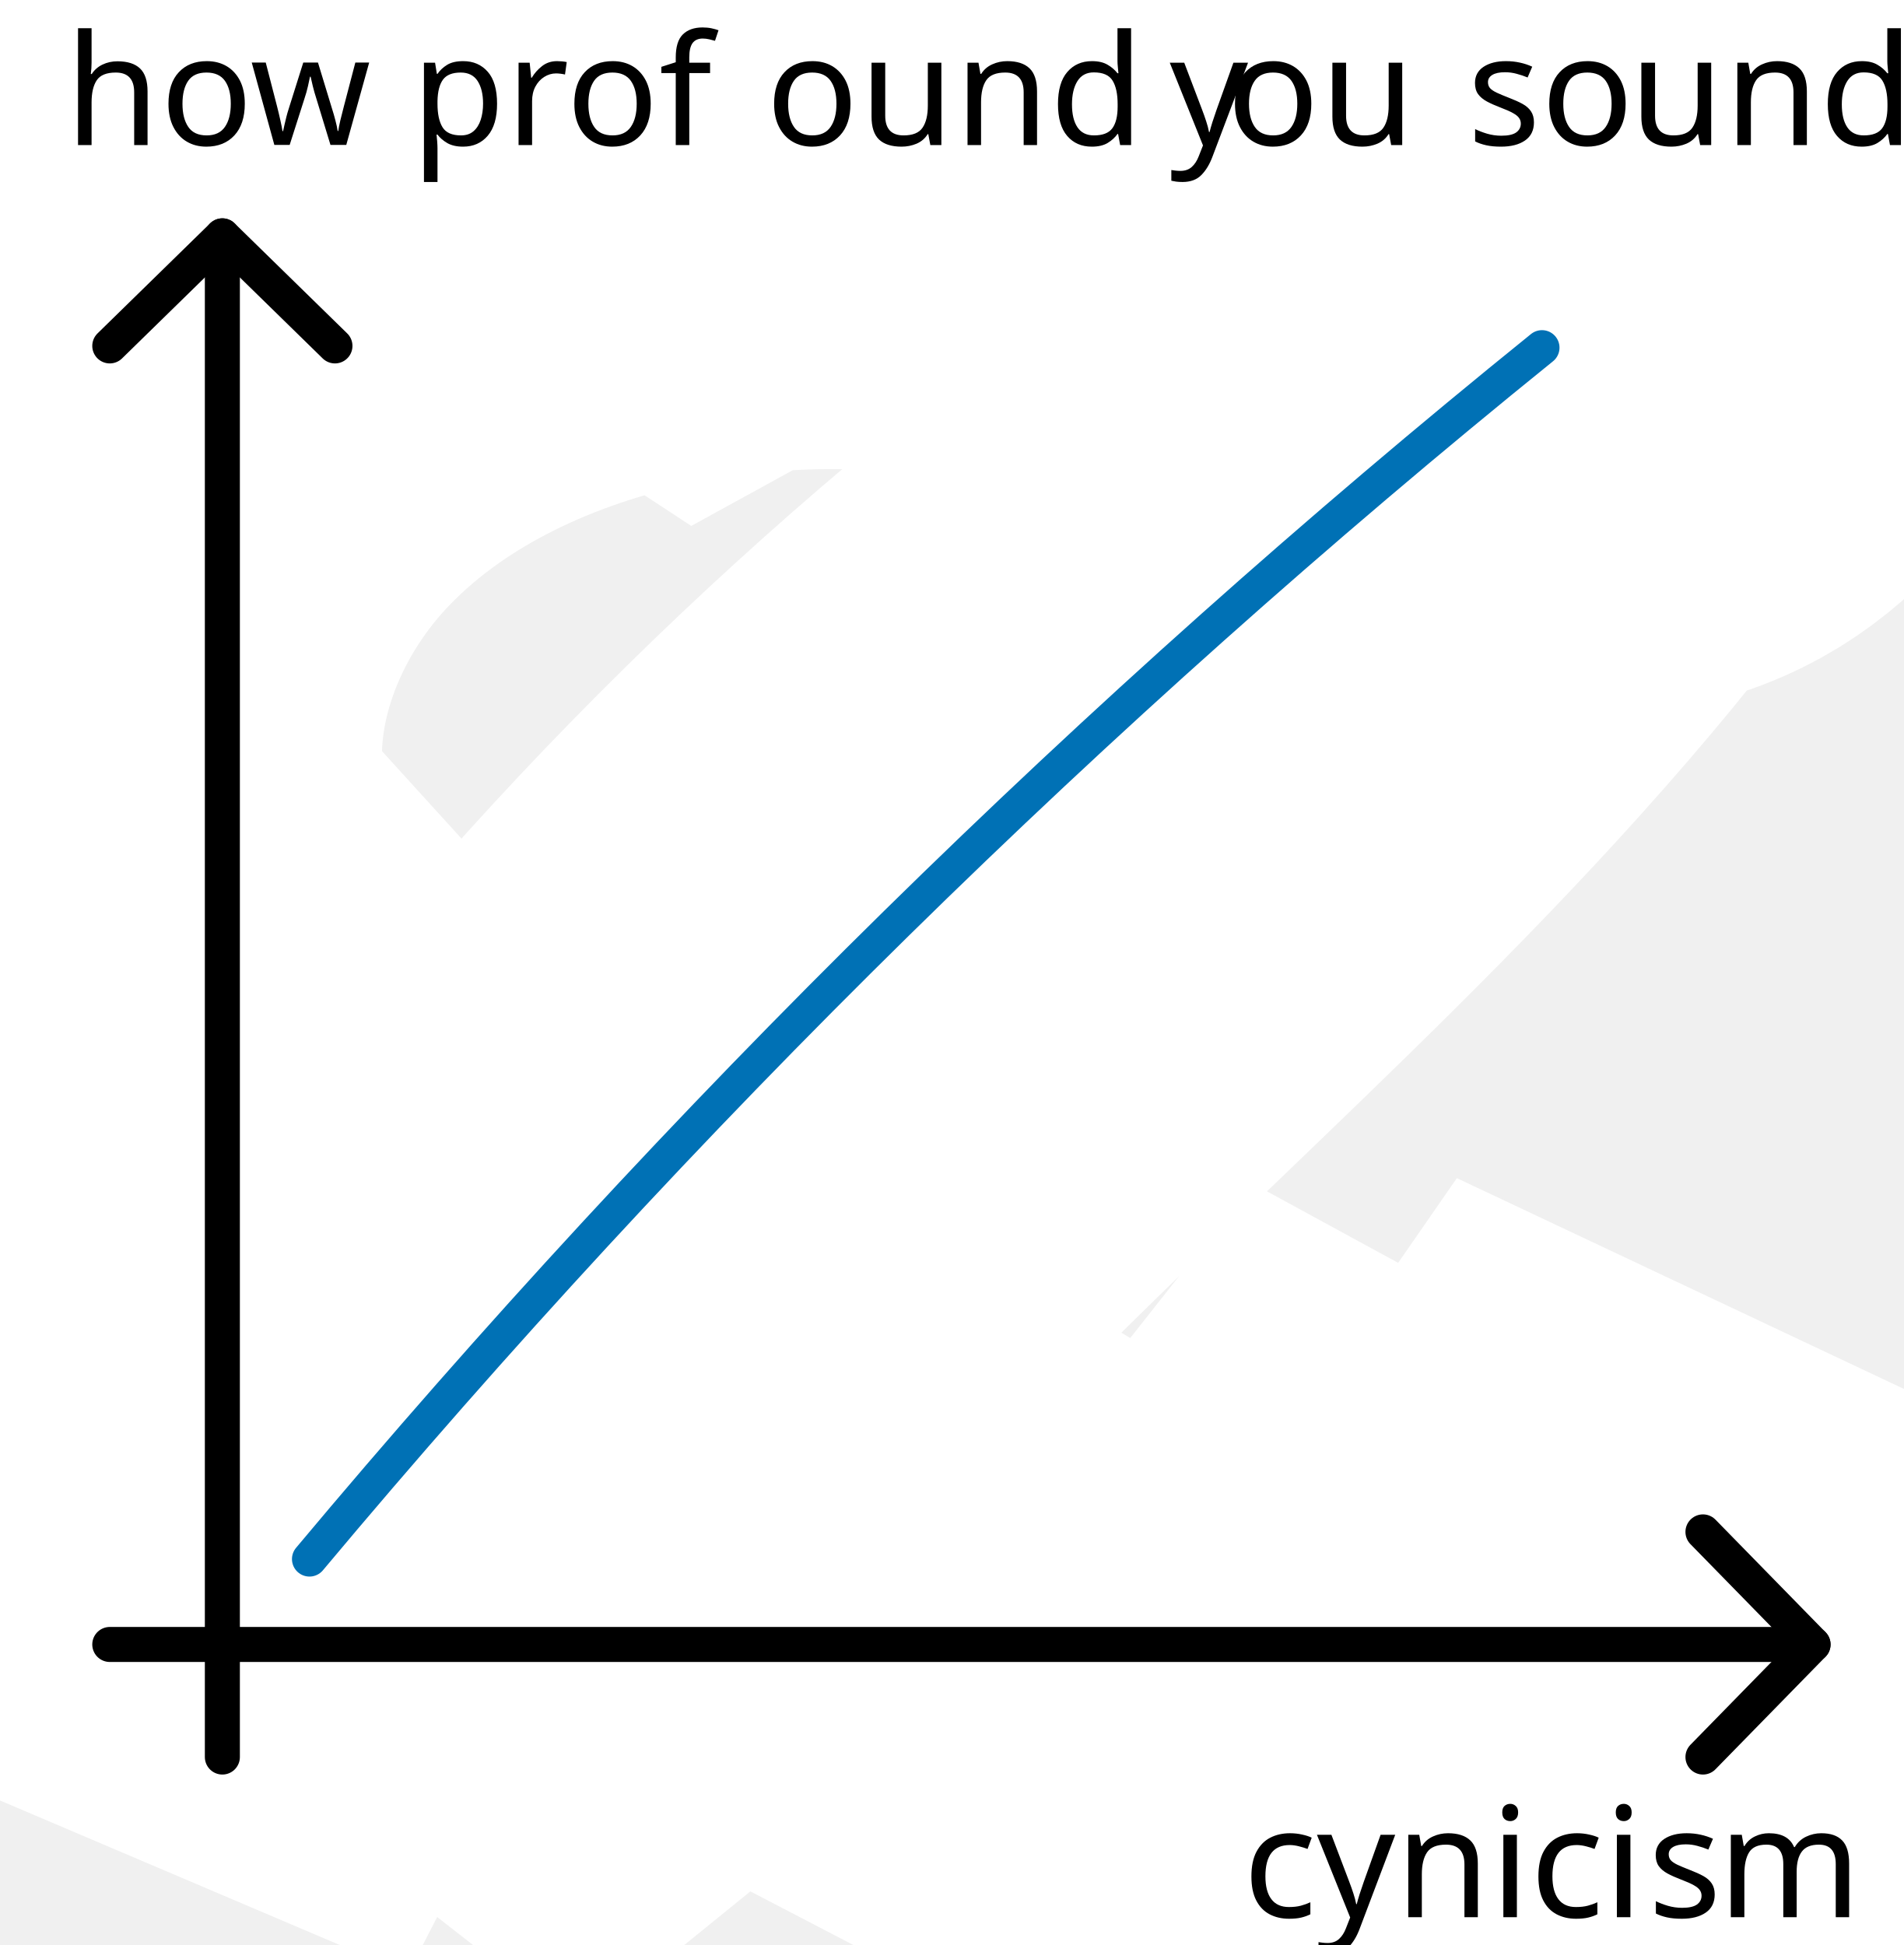
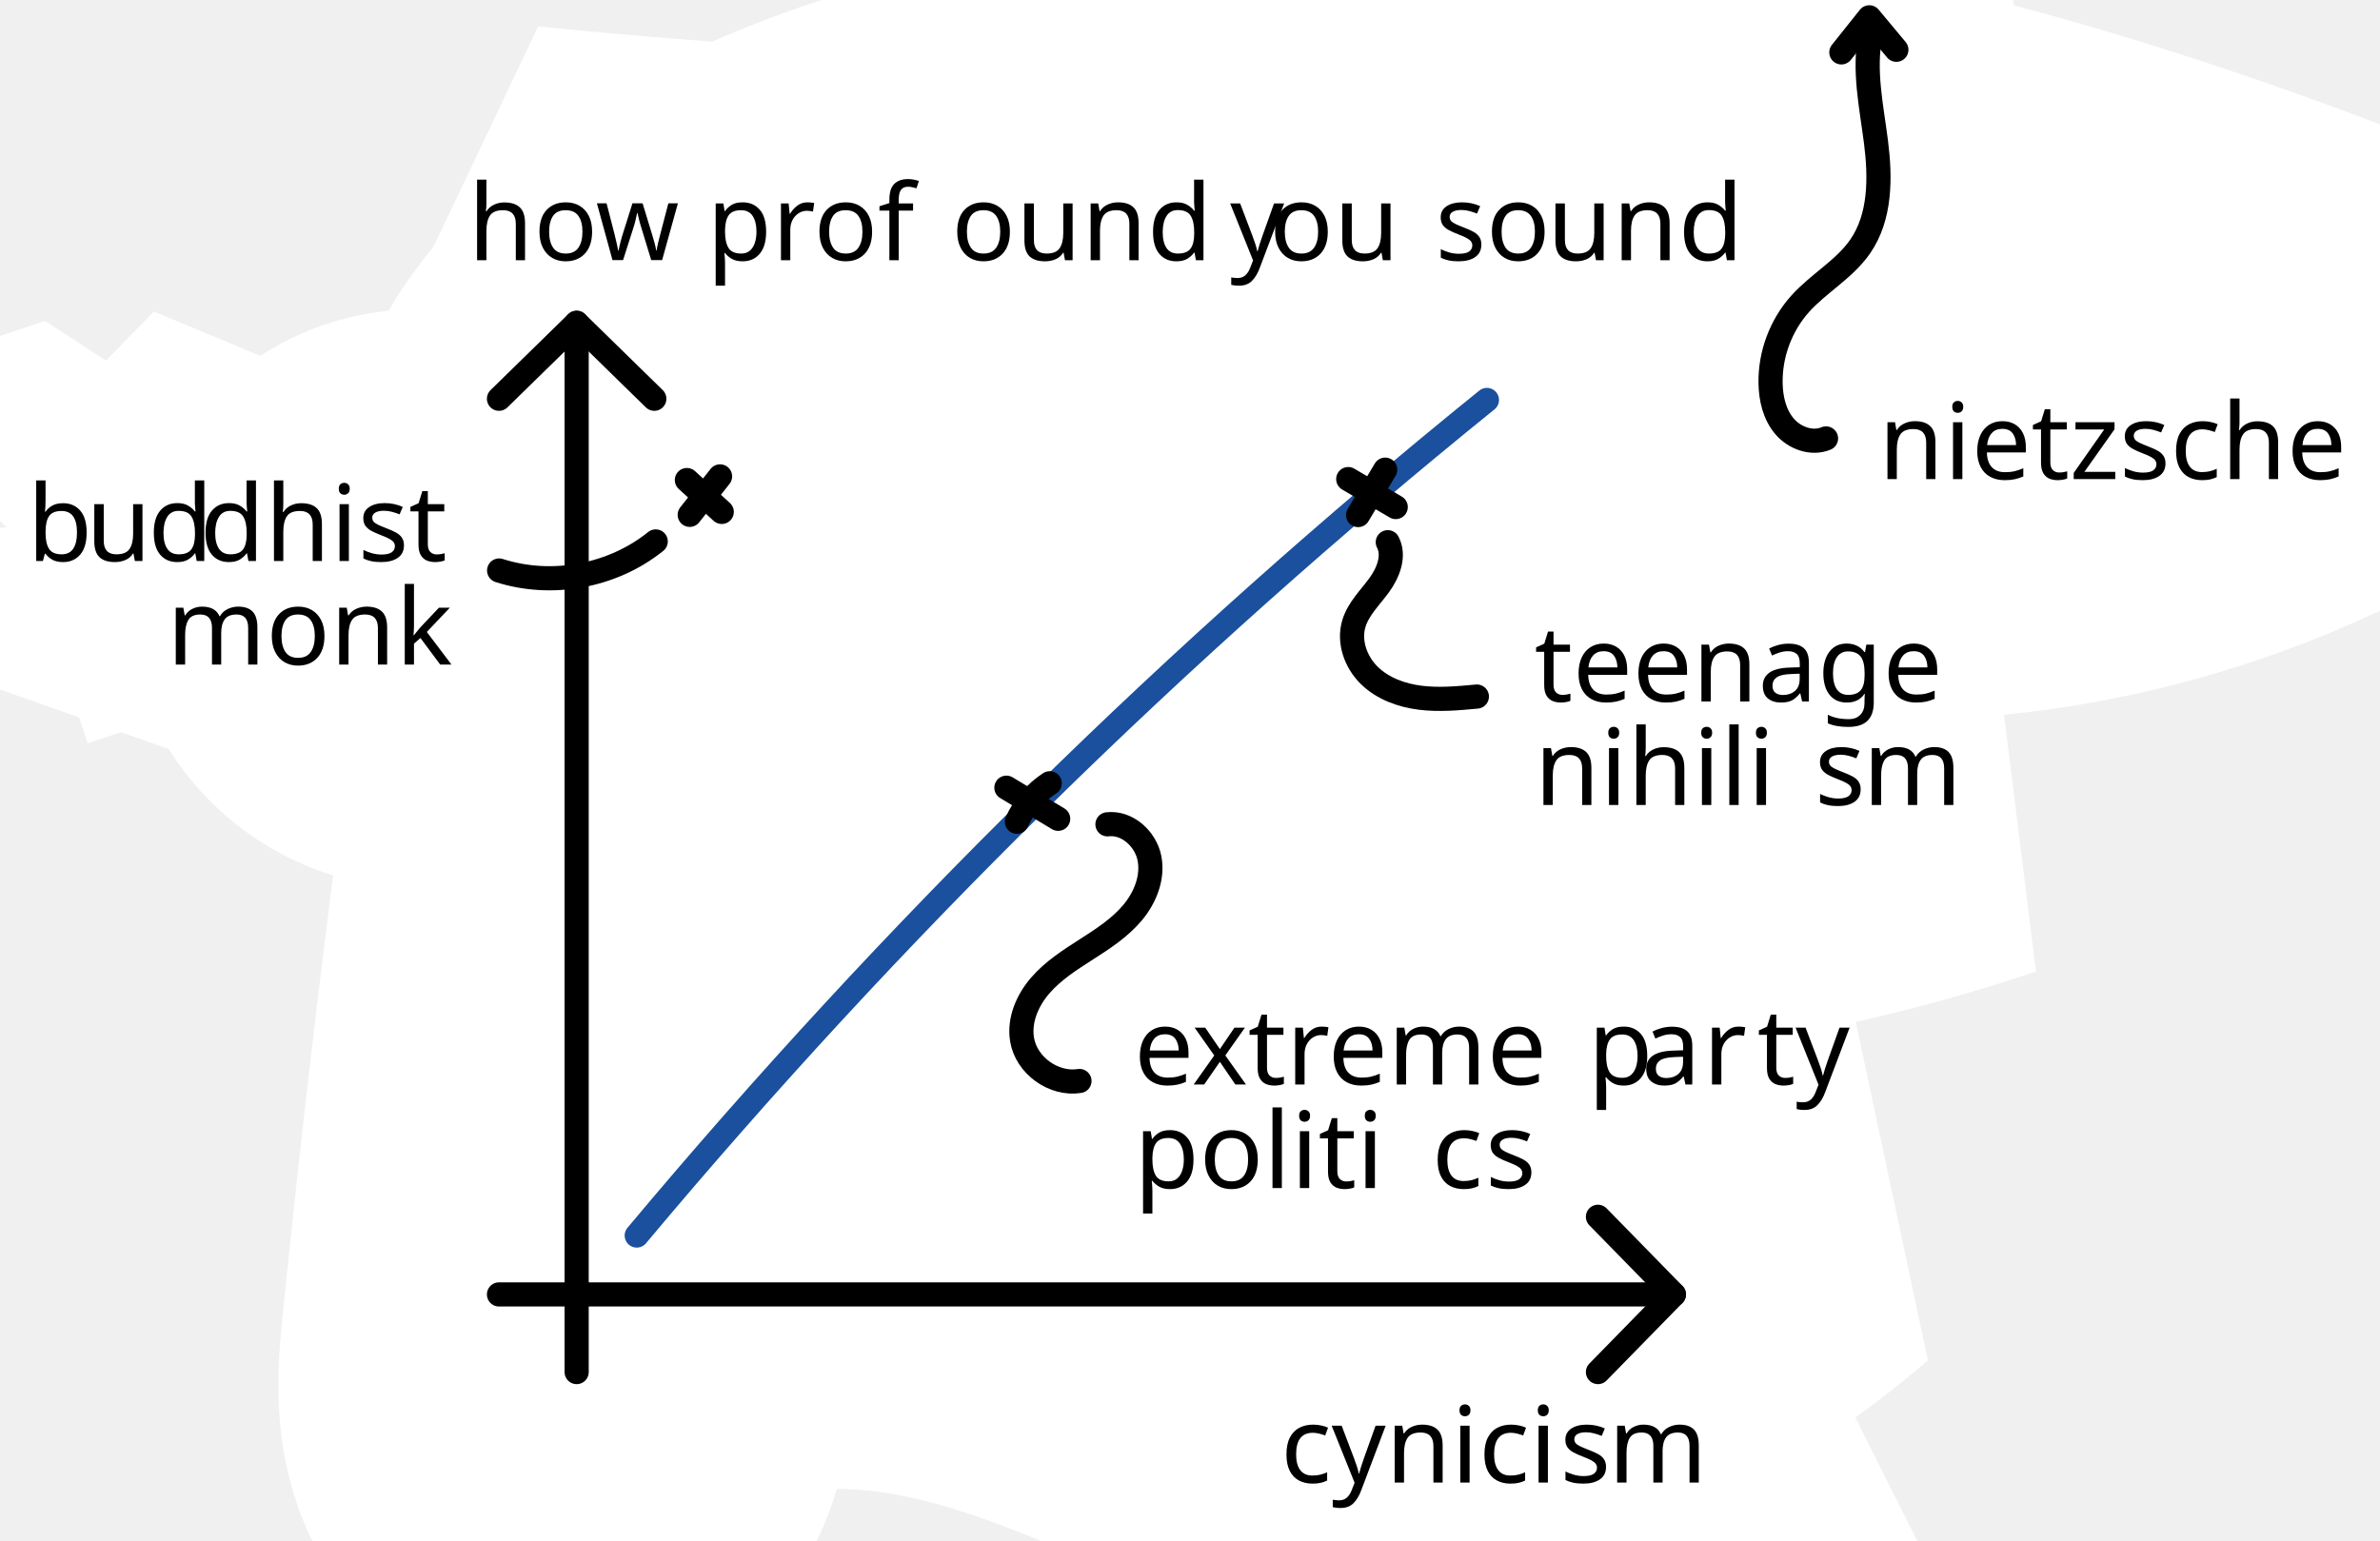
- <svg xmlns="http://www.w3.org/2000/svg" version="1.1" id="Layer_1" x="0px" y="0px" width="380.37px" height="388.76px" viewBox="0 0 380.37 388.76" enable-background="new 0 0 380.37 388.76" xml:space="preserve">
-   <path fill="none" stroke="#FFFFFF" stroke-width="120" stroke-linejoin="bevel" stroke-miterlimit="10" d="M21.53,0.63  c-3.12,21.28-6.25,42.56-9.37,63.84C46.34,40.91,80.51,17.35,114.69-6.21c-1.81,19.58-3.61,39.16-5.42,58.74  c36.8-20.21,73.6-40.41,110.4-60.62c-3.87,28.39-7.74,56.78-11.6,85.17c37.76-14.58,72.11-37.91,99.59-67.63  c-2.33,13.32-4.66,26.63-6.99,39.95c15.71-17.26,31.43-34.52,47.14-51.78c4.45,15.01,8.95,30.44,7.61,46.04  c-1.34,15.59-9.88,31.6-24.51,37.16c-20.93,7.95-42.59-7.46-61.81-18.95c-43.13-25.78-96.22-34.37-145.27-23.5  c-29.46,6.53-57.9,20.24-78.49,42.31s-32.51,53.03-28.1,82.88c8.16-1.51,16.32-3.01,24.48-4.52c-6.54,22.9-13.08,45.8-19.61,68.7  c6.59-2.28,13.19-4.55,19.78-6.83c-6.59,28.17-13.18,56.33-19.77,84.5c12.94-9.93,25.88-19.86,38.82-29.79  c-11.04,30.77-22.09,61.55-33.13,92.32C94.16,234.02,203.72,121.93,336.09,52.52C267.44,167.78,135.11,237.48,78.23,358.99  c36.88-29.94,73.77-59.88,110.65-89.82c-6.44,33.27-12.88,66.53-19.32,99.8c23.85-24.64,47.69-49.28,71.54-73.93  c-7.97,26.77-15.94,53.53-23.91,80.3c26.73-33.89,53.46-67.77,80.19-101.66c-13.15,38.36-26.3,76.72-39.45,115.08  c27.51-39.7,55.03-79.4,82.54-119.1c-10.92,38.67-21.84,77.33-32.76,116c22.95-29.72,45.9-59.45,68.86-89.17  c-0.9,32.07-1.8,64.15-2.7,96.22" />
+ <svg xmlns="http://www.w3.org/2000/svg" version="1.1" id="Layer_1" x="0px" y="0px" width="689.55px" height="446.49px" viewBox="0 0 689.55 446.49" enable-background="new 0 0 689.55 446.49" xml:space="preserve">
+   <path fill="none" stroke="#FFFFFF" stroke-width="120" stroke-linejoin="bevel" stroke-miterlimit="10" d="M6.42,158.47  c8.54-2.85,17.07-5.71,25.61-8.56c1.13,11.87,2.27,23.74,3.4,35.61c17.36-17.77,34.73-35.54,52.09-53.31  c-0.32,20.73-0.64,41.46-0.95,62.2c11.82-14.89,23.63-29.78,35.45-44.68c-13.45-1.04-26.33,11.47-25.67,24.94  c0.65,13.48,14.67,24.68,27.96,22.35c5.19-0.91,9.93-3.51,14.27-6.5c19.36-13.33,32.35-35.51,34.51-58.91s-6.55-47.59-23.13-64.24  c69,6.88,138.34,10.33,207.68,10.33c25.92,0,52.43-0.59,76.73-9.61c49.11-18.23,85.98-69.43,138.36-70.16  c-47.07,17.04-89.45,46.82-121.43,85.33c44.27-12.65,88.53-25.3,132.8-37.95c-21.68,29.54-50.65,53.68-83.62,69.68  c32.96,3.26,66.75-2.44,96.82-16.32c-16.82,16.69-33.64,33.38-50.46,50.07c53.26,0.29,106.51-15.6,150.9-45.05  c-67.85-27.54-138.07-50.21-210.5-60.99s-147.31-9.38-217.79,10.47c-39.14,11.03-78.58,29.17-102.05,62.39  c-9.46,13.38-15.25,33.41-3.63,44.97c10.66,10.6,28.36,6.81,42.69,2.29c57.61-18.15,115.22-36.3,172.83-54.45  c10.47-3.3,21.46-6.64,32.26-4.62c10.79,2.01,21.08,11.3,20.18,22.24c-1.04,12.64-15.03,19.61-27.29,22.87  c-41.8,11.11-85.95,8.05-128.82,13.82s-88.24,23.63-108.34,61.92c47.41,5.31,91.22-22.46,135.51-40.19  c82.3-32.95,177.76-31.53,259.04,3.87c-51.97,7.89-103.93,15.77-155.9,23.66c54.94,4.24,109.88,8.48,164.82,12.73  c-56.25,18.91-116.09,27.07-175.34,23.92c-17.68-0.94-36.08-2.77-52.52,3.82c-16.43,6.59-29.78,25-23.9,41.7  c6.3,17.89,28.85,22.95,47.76,24.35c49.36,3.67,99.16,1.29,147.95-7.05c-66.86,25.37-137.31,41.23-208.58,46.98  c30.67,19.81,70.98,12.85,106.06,2.71c35.08-10.14,72.23-22.83,107.2-12.33c-39.37,33.95-89.56,55.16-141.35,59.73  c47.18,17.9,100.04,20.43,148.72,7.12c-27.93,21.83-67.1,23.88-101.58,15.64c-34.48-8.24-66.02-25.43-98.65-39.3  c-32.63-13.87-68.2-24.63-103.19-18.93c-17.79,2.9-38.48,9.24-52-2.69c-8.66-7.65-10.69-20.18-11.8-31.67  c-3.98-41.19-3.09-82.85,2.65-123.83c-7.88,57.31-14.75,114.76-20.6,172.31c-1.02,10.03-1.96,20.45,1.46,29.93  c3.42,9.48,12.55,17.7,22.57,16.64c8.67-0.92,15.42-8.43,18.43-16.61c3.01-8.18,3.1-17.09,3.8-25.78  c4.24-52.85,32.29-101.7,69.47-139.5s83.11-65.74,129.75-90.95c-48.01,58.5-96.01,116.99-144.02,175.49" />
  <g>
-     <line fill="none" stroke="#000000" stroke-width="7" stroke-linecap="round" stroke-linejoin="round" stroke-miterlimit="10" x1="44.44" y1="47.14" x2="44.44" y2="351.19" />
-     <polyline fill="none" stroke="#000000" stroke-width="7" stroke-linecap="round" stroke-linejoin="round" stroke-miterlimit="10" points="   21.94,69.14 44.44,47.14 66.94,69.14  " />
+     <line fill="none" stroke="#000000" stroke-width="7" stroke-linecap="round" stroke-linejoin="round" stroke-miterlimit="10" x1="144.57" y1="375.1" x2="484.97" y2="375.1" />
+     <polyline fill="none" stroke="#000000" stroke-width="7" stroke-linecap="round" stroke-linejoin="round" stroke-miterlimit="10" points="   462.97,352.6 484.97,375.1 462.97,397.6  " />
  </g>
-   <g>
-     <line fill="none" stroke="#000000" stroke-width="7" stroke-linecap="round" stroke-linejoin="round" stroke-miterlimit="10" x1="21.94" y1="328.69" x2="362.34" y2="328.69" />
-     <polyline fill="none" stroke="#000000" stroke-width="7" stroke-linecap="round" stroke-linejoin="round" stroke-miterlimit="10" points="   340.34,306.19 362.34,328.69 340.34,351.19  " />
-   </g>
-   <text transform="matrix(1 0 0 1 248.4102 383.2023)">
+   <text transform="matrix(1 0 0 1 371.0384 429.6136)">
    <tspan x="0" y="0" font-family="'PermanentMarker'" font-size="30.74px">cynici</tspan>
    <tspan x="80.93" y="0" font-family="'PermanentMarker'" font-size="30.74px">s</tspan>
    <tspan x="94.89" y="0" font-family="'PermanentMarker'" font-size="30.74px">m</tspan>
  </text>
-   <text transform="matrix(1 0 0 1 12.9879 29.0008)">
+   <g>
+     <line fill="none" stroke="#000000" stroke-width="7" stroke-linecap="round" stroke-linejoin="round" stroke-miterlimit="10" x1="167.07" y1="93.55" x2="167.07" y2="397.6" />
+     <polyline fill="none" stroke="#000000" stroke-width="7" stroke-linecap="round" stroke-linejoin="round" stroke-miterlimit="10" points="   144.57,115.55 167.07,93.55 189.57,115.55  " />
+   </g>
+   <text transform="matrix(1 0 0 1 135.616 75.412)">
    <tspan x="0" y="0" font-family="'PermanentMarker'" font-size="30.74px">how prof</tspan>
    <tspan x="140.04" y="0" font-family="'PermanentMarker'" font-size="30.74px">o</tspan>
    <tspan x="158.77" y="0" font-family="'PermanentMarker'" font-size="30.74px">und </tspan>
    <tspan x="220.76" y="0" font-family="'PermanentMarker'" font-size="30.74px">y</tspan>
    <tspan x="232.14" y="0" font-family="'PermanentMarker'" font-size="30.74px">o</tspan>
    <tspan x="250.87" y="0" font-family="'PermanentMarker'" font-size="30.74px">u </tspan>
    <tspan x="280.23" y="0" font-family="'PermanentMarker'" font-size="30.74px">so</tspan>
    <tspan x="312.62" y="0" font-family="'PermanentMarker'" font-size="30.74px">und</tspan>
  </text>
-   <path fill="none" stroke="#0071B5" stroke-width="7" stroke-linecap="round" stroke-linejoin="round" stroke-miterlimit="10" d="  M61.85,311.62c74.01-88.43,156.63-169.65,246.32-242.13" />
+   <path fill="none" stroke="#1A509D" stroke-width="7" stroke-linecap="round" stroke-linejoin="round" stroke-miterlimit="10" d="  M184.48,358.03c74.01-88.43,156.63-169.65,246.32-242.13" />
+   <g>
+     <path fill="none" stroke="#000000" stroke-width="7" stroke-linecap="round" stroke-linejoin="round" stroke-miterlimit="10" d="   M291.58,228.26c5,3,10,6,15,9.01" />
+     <path fill="none" stroke="#000000" stroke-width="7" stroke-linecap="round" stroke-linejoin="round" stroke-miterlimit="10" d="   M304.13,226.98c-4.15,2.7-7.49,6.62-9.5,11.14" />
+     <path fill="none" stroke="#000000" stroke-width="7" stroke-linecap="round" stroke-linejoin="round" stroke-miterlimit="10" d="   M320.86,238.87c5.66-0.68,11.01,4.15,12.15,9.74c1.14,5.59-1.19,11.44-4.84,15.82c-3.66,4.38-8.52,7.55-13.33,10.62   c-4.8,3.08-9.69,6.19-13.43,10.5s-6.22,10.07-5.29,15.7c1.24,7.48,9.14,13.18,16.63,12" />
+   </g>
+   <g>
+     <text transform="matrix(1 0 0 1 328.5676 314.2705)">
+       <tspan x="0" y="0" font-family="'PermanentMarker'" font-size="30.74px">extreme </tspan>
+       <tspan x="131.46" y="0" font-family="'PermanentMarker'" font-size="30.74px">p</tspan>
+       <tspan x="146.98" y="0" font-family="'PermanentMarker'" font-size="30.74px">a</tspan>
+       <tspan x="164.84" y="0" font-family="'PermanentMarker'" font-size="30.74px">r</tspan>
+       <tspan x="180.54" y="0" font-family="'PermanentMarker'" font-size="30.74px">ty</tspan>
+       <tspan x="0" y="30" font-family="'PermanentMarker'" font-size="30.74px">politi</tspan>
+       <tspan x="86.28" y="30" font-family="'PermanentMarker'" font-size="30.74px">c</tspan>
+       <tspan x="101.77" y="30" font-family="'PermanentMarker'" font-size="30.74px">s</tspan>
+     </text>
+   </g>
+   <g>
+     <path fill="none" stroke="#000000" stroke-width="7" stroke-linecap="round" stroke-linejoin="round" stroke-miterlimit="10" d="   M390.62,138.83c4.58,2.7,9.17,5.4,13.76,8.1" />
+     <path fill="none" stroke="#000000" stroke-width="7" stroke-linecap="round" stroke-linejoin="round" stroke-miterlimit="10" d="   M401.33,136.1c-2.62,4.38-5.24,8.77-7.85,13.15" />
+     <path fill="none" stroke="#000000" stroke-width="7" stroke-linecap="round" stroke-linejoin="round" stroke-miterlimit="10" d="   M402.08,157.12c2.07,3.96,0.14,8.84-2.49,12.45s-6.04,6.84-7.33,11.11c-1.59,5.25,0.52,11.17,4.43,15.01   c3.91,3.85,9.35,5.82,14.79,6.5c5.44,0.68,10.95,0.17,16.41-0.34" />
+   </g>
+   <text transform="matrix(1 0 0 1 444.5676 203.2705)">
+     <tspan x="0" y="0" font-family="'PermanentMarker'" font-size="30.74px">teenage</tspan>
+     <tspan x="0" y="30" font-family="'PermanentMarker'" font-size="30.74px">nihili</tspan>
+     <tspan x="81.17" y="30" font-family="'PermanentMarker'" font-size="30.74px">s</tspan>
+     <tspan x="95.13" y="30" font-family="'PermanentMarker'" font-size="30.74px">m</tspan>
+   </text>
+   <g>
+     <path fill="none" stroke="#000000" stroke-width="7" stroke-linecap="round" stroke-linejoin="round" stroke-miterlimit="10" d="   M541.92,10.13c-2.05,10.22,0.3,20.73,1.61,31.07s1.34,21.64-4.58,30.22c-4.58,6.63-12.06,10.66-17.43,16.66   c-5.58,6.24-8.69,14.62-8.54,22.98c0.08,4.47,1.15,9.09,4.05,12.49c2.9,3.4,7.91,5.23,12.02,3.5" />
+     <path fill="none" stroke="#000000" stroke-width="7" stroke-linecap="round" stroke-linejoin="round" stroke-miterlimit="10" d="   M533.49,15.18c2.7-3.39,5.4-6.77,8.1-10.16c2.61,3.13,5.23,6.27,7.84,9.4" />
+   </g>
+   <text transform="matrix(1 0 0 1 544.2431 138.8315)" font-family="'PermanentMarker'" font-size="30.74px">nietzsche</text>
+   <g>
+     <path fill="none" stroke="#000000" stroke-width="7" stroke-linecap="round" stroke-linejoin="round" stroke-miterlimit="10" d="   M208.62,138.05c-2.93,3.71-5.86,7.43-8.79,11.14" />
+     <path fill="none" stroke="#000000" stroke-width="7" stroke-linecap="round" stroke-linejoin="round" stroke-miterlimit="10" d="   M199.01,139.11c3.37,3.08,6.73,6.15,10.1,9.23" />
+     <path fill="none" stroke="#000000" stroke-width="7" stroke-linecap="round" stroke-linejoin="round" stroke-miterlimit="10" d="   M189.98,156.9c-12.48,10.06-30.11,13.33-45.37,8.42" />
+   </g>
+   <text transform="matrix(1 0 0 1 7.8823 162.5703)">
+     <tspan x="0" y="0" font-family="'PermanentMarker'" font-size="30.74px">b</tspan>
+     <tspan x="17.02" y="0" font-family="'PermanentMarker'" font-size="30.74px">u</tspan>
+     <tspan x="35" y="0" font-family="'PermanentMarker'" font-size="30.74px">d</tspan>
+     <tspan x="49.98" y="0" font-family="'PermanentMarker'" font-size="30.74px">dhist</tspan>
+     <tspan x="40.44" y="30" font-family="'PermanentMarker'" font-size="30.74px">monk</tspan>
+   </text>
</svg>
